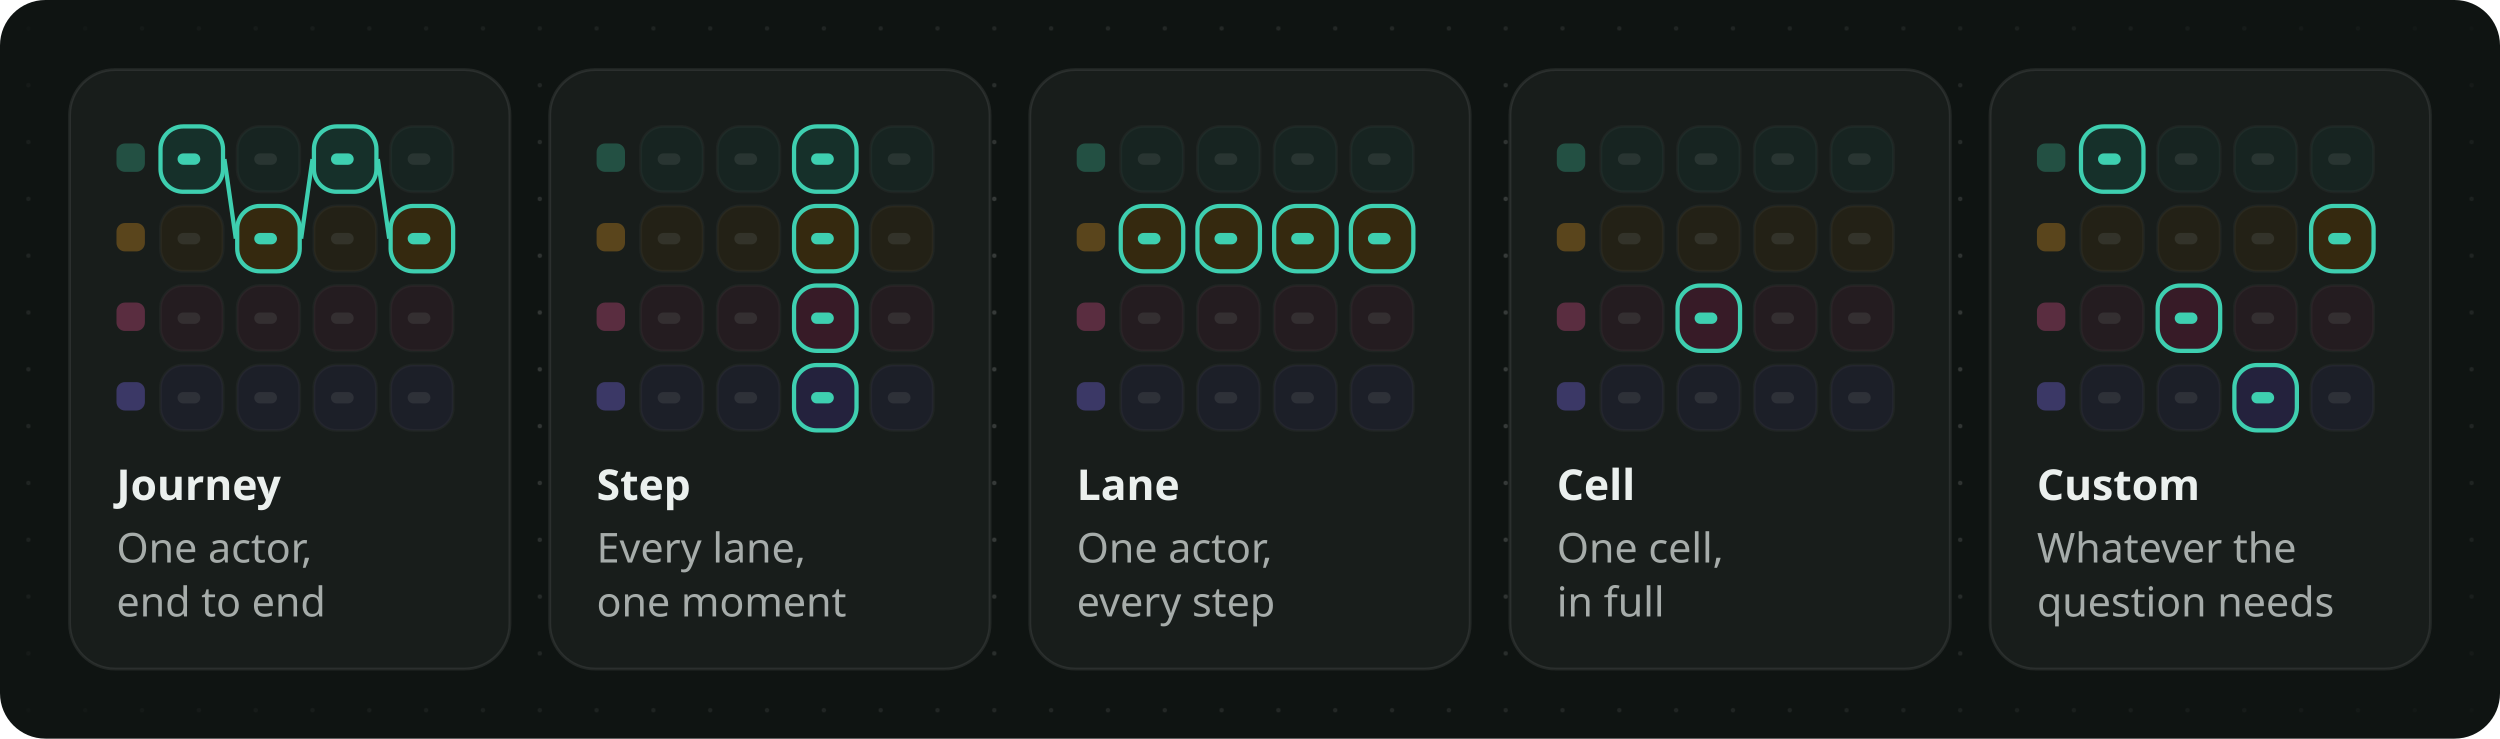
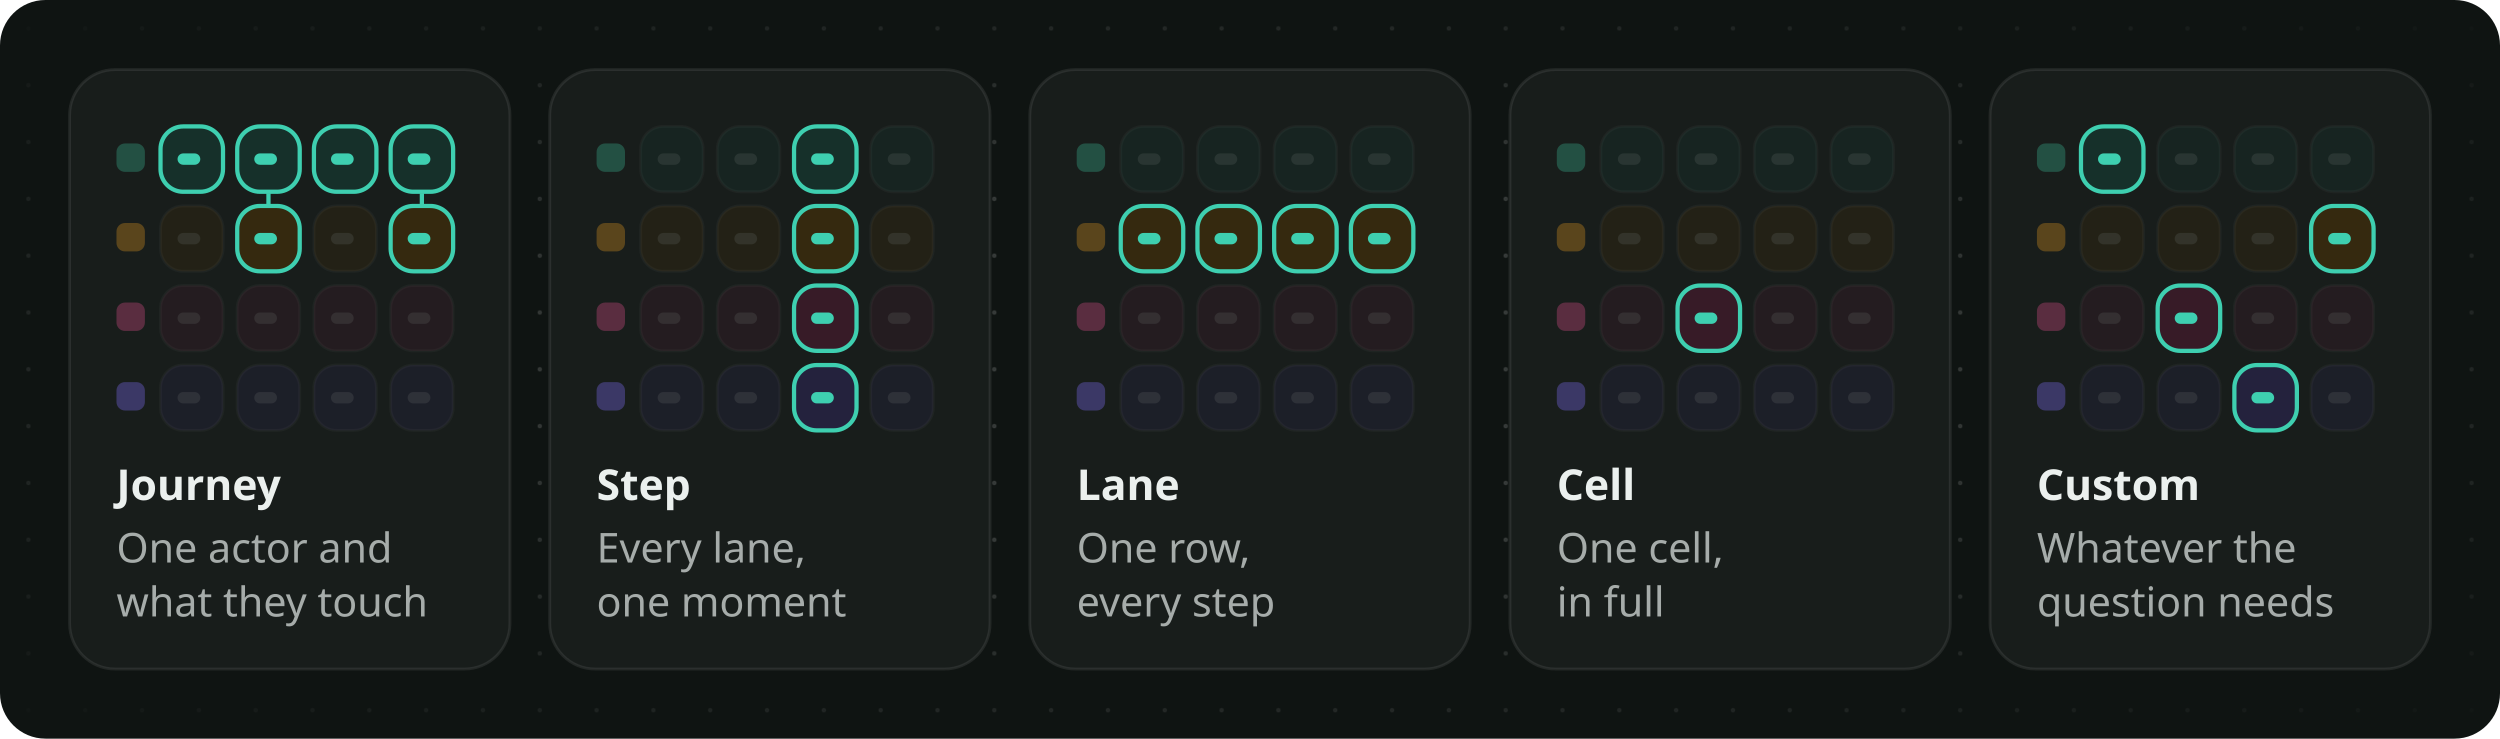
<svg xmlns="http://www.w3.org/2000/svg" viewBox="0 0 880 260" font-family="'Ubuntu Sans', system-ui, sans-serif">
  <style>
    .plate { fill: #0f1412; }
    .dot { fill: #ebf0ee; fill-opacity: 0.17; }
    .card { fill: #181d1b; stroke: #ebf0ee; stroke-opacity: 0.09; }
    .well { fill: #0f1412; stroke: #ebf0ee; stroke-opacity: 0.09; }
    .well-focus { stroke: #3ecfb0; stroke-opacity: 1; stroke-width: 1.5; }
    .title { font-size: 15px; font-weight: 600; fill: #ebf0ee; }
    .label { font-size: 14.5px; fill: #a6acaa; }
    .label-teal { font-size: 14.5px; font-weight: 600; fill: #3ecfb0; }
    .strong { font-size: 14.5px; font-weight: 600; fill: #ebf0ee; }
+     .code { font-family: ui-monospace, 'SF Mono', Menlo, Consolas, monospace; font-size: 14.5px; fill: #a6acaa; }
+     .code-strong { font-family: ui-monospace, 'SF Mono', Menlo, Consolas, monospace; font-size: 14.5px; font-weight: 600; fill: #ebf0ee; }
    .num { font-size: 14.5px; font-weight: 600; fill: #0f1412; }
    .axis { stroke: #ebf0ee; stroke-opacity: 0.09; }
    .line { stroke: #a6acaa; stroke-width: 1.25; }
    .flow { stroke: #a6acaa; stroke-width: 1.5; fill: none; }
    .flow-head { fill: #a6acaa; }
    .trace { stroke: #3ecfb0; stroke-width: 1.5; fill: none; }
    .trace-head { fill: #3ecfb0; }
    .zoom { stroke: #3ecfb0; stroke-width: 1; stroke-opacity: 0.55; fill: none; }
    .skel { fill: #ebf0ee; fill-opacity: 0.22; }
    .skel-teal { fill: #3ecfb0; }
    .cell { stroke: #ebf0ee; stroke-opacity: 0.09; }
    .cell-focus { stroke: #3ecfb0; stroke-opacity: 1; stroke-width: 1.5; }
    .hit { fill: #3ecfb0; }
    .tick { fill: #a6acaa; }
    .miss { fill: #ebf0ee; fill-opacity: 0.22; }
    .badge { fill: #3ecfb0; stroke: #181d1b; stroke-width: 2; }
    .faded { opacity: 0.4; }
    .lane-c { fill: #16302a; } .sq-c { fill: #235043; }
    .lane-f { fill: #35290f; } .sq-f { fill: #5a451c; }
    .lane-b { fill: #371b27; } .sq-b { fill: #5a2d40; }
    .lane-s { fill: #24223d; } .sq-s { fill: #3b3866; }
  </style>
  <defs>
    <pattern id="grid" width="20" height="20" patternUnits="userSpaceOnUse">
      <circle class="dot" cx="10" cy="10" r="0.8" />
    </pattern>
    <radialGradient id="fade" cx="50%" cy="50%" r="70%">
      <stop offset="0.35" stop-color="#fff" />
      <stop offset="1" stop-color="#000" />
    </radialGradient>
    <mask id="fadeMask">
      <rect width="880" height="260" fill="url(#fade)" />
    </mask>
    <marker id="headMuted" markerWidth="8" markerHeight="8" refX="6" refY="4" orient="auto" markerUnits="userSpaceOnUse">
      <path class="flow-head" d="M0,0.5 L7,4 L0,7.5 Z" />
    </marker>
    <marker id="headTeal" markerWidth="8" markerHeight="8" refX="6" refY="4" orient="auto" markerUnits="userSpaceOnUse">
      <path class="trace-head" d="M0,0.5 L7,4 L0,7.5 Z" />
    </marker>
  </defs>
  <rect class="plate" width="880" height="260" rx="16" />
  <rect width="880" height="260" rx="16" fill="url(#grid)" mask="url(#fadeMask)" />
  <rect class="card" x="24.5" y="24.5" width="155" height="211" rx="16" />
  <rect class="sq-c" x="41" y="50.5" width="10" height="10" rx="3" />
  <rect class="lane-c cell-focus" x="56.5" y="44.5" width="22" height="23" rx="8" />
  <rect class="skel-teal" x="62.5" y="54" width="8" height="4" rx="2" />
-   <g class="faded">
-     <rect class="lane-c cell" x="83.5" y="44.5" width="22" height="23" rx="8" />
-     <rect class="skel" x="89.5" y="54" width="8" height="4" rx="2" />
-   </g>
+   <rect class="lane-c cell-focus" x="83.5" y="44.5" width="22" height="23" rx="8" />
+   <rect class="skel-teal" x="89.5" y="54" width="8" height="4" rx="2" />
  <rect class="lane-c cell-focus" x="110.5" y="44.5" width="22" height="23" rx="8" />
  <rect class="skel-teal" x="116.5" y="54" width="8" height="4" rx="2" />
-   <g class="faded">
-     <rect class="lane-c cell" x="137.5" y="44.5" width="22" height="23" rx="8" />
-     <rect class="skel" x="143.5" y="54" width="8" height="4" rx="2" />
-   </g>
+   <rect class="lane-c cell-focus" x="137.5" y="44.5" width="22" height="23" rx="8" />
+   <rect class="skel-teal" x="143.5" y="54" width="8" height="4" rx="2" />
  <rect class="sq-f" x="41" y="78.5" width="10" height="10" rx="3" />
  <g class="faded">
    <rect class="lane-f cell" x="56.5" y="72.5" width="22" height="23" rx="8" />
    <rect class="skel" x="62.5" y="82" width="8" height="4" rx="2" />
  </g>
  <rect class="lane-f cell-focus" x="83.5" y="72.5" width="22" height="23" rx="8" />
  <rect class="skel-teal" x="89.5" y="82" width="8" height="4" rx="2" />
  <g class="faded">
    <rect class="lane-f cell" x="110.5" y="72.5" width="22" height="23" rx="8" />
    <rect class="skel" x="116.5" y="82" width="8" height="4" rx="2" />
  </g>
  <rect class="lane-f cell-focus" x="137.5" y="72.5" width="22" height="23" rx="8" />
  <rect class="skel-teal" x="143.5" y="82" width="8" height="4" rx="2" />
  <rect class="sq-b" x="41" y="106.5" width="10" height="10" rx="3" />
  <g class="faded">
    <rect class="lane-b cell" x="56.5" y="100.5" width="22" height="23" rx="8" />
    <rect class="skel" x="62.5" y="110" width="8" height="4" rx="2" />
  </g>
  <g class="faded">
    <rect class="lane-b cell" x="83.5" y="100.5" width="22" height="23" rx="8" />
    <rect class="skel" x="89.5" y="110" width="8" height="4" rx="2" />
  </g>
  <g class="faded">
    <rect class="lane-b cell" x="110.5" y="100.5" width="22" height="23" rx="8" />
    <rect class="skel" x="116.5" y="110" width="8" height="4" rx="2" />
  </g>
  <g class="faded">
    <rect class="lane-b cell" x="137.5" y="100.5" width="22" height="23" rx="8" />
    <rect class="skel" x="143.5" y="110" width="8" height="4" rx="2" />
  </g>
  <rect class="sq-s" x="41" y="134.5" width="10" height="10" rx="3" />
  <g class="faded">
    <rect class="lane-s cell" x="56.5" y="128.5" width="22" height="23" rx="8" />
    <rect class="skel" x="62.5" y="138" width="8" height="4" rx="2" />
  </g>
  <g class="faded">
    <rect class="lane-s cell" x="83.5" y="128.5" width="22" height="23" rx="8" />
    <rect class="skel" x="89.5" y="138" width="8" height="4" rx="2" />
  </g>
  <g class="faded">
    <rect class="lane-s cell" x="110.5" y="128.5" width="22" height="23" rx="8" />
    <rect class="skel" x="116.5" y="138" width="8" height="4" rx="2" />
  </g>
  <g class="faded">
    <rect class="lane-s cell" x="137.5" y="128.5" width="22" height="23" rx="8" />
    <rect class="skel" x="143.5" y="138" width="8" height="4" rx="2" />
  </g>
-   <path class="trace" d="M79,56 L83,84" />
-   <path class="trace" d="M106,84 L110,56" />
-   <path class="trace" d="M133,56 L137,84" />
+   <path class="trace" d="M94.5,68 V72.5" />
+   <path class="trace" d="M148.5,68 V72.5" />
  <text class="title" x="41" y="176">Journey</text>
-   <text class="label" x="41" y="198">One actor,</text>
-   <text class="label" x="41" y="217">end to end</text>
+   <text class="label" x="41" y="198">One actor and</text>
+   <text class="label" x="41" y="217">what they touch</text>
  <rect class="card" x="193.5" y="24.5" width="155" height="211" rx="16" />
  <rect class="sq-c" x="210" y="50.5" width="10" height="10" rx="3" />
  <g class="faded">
    <rect class="lane-c cell" x="225.5" y="44.5" width="22" height="23" rx="8" />
    <rect class="skel" x="231.5" y="54" width="8" height="4" rx="2" />
  </g>
  <g class="faded">
    <rect class="lane-c cell" x="252.5" y="44.5" width="22" height="23" rx="8" />
    <rect class="skel" x="258.5" y="54" width="8" height="4" rx="2" />
  </g>
  <rect class="lane-c cell-focus" x="279.5" y="44.5" width="22" height="23" rx="8" />
  <rect class="skel-teal" x="285.5" y="54" width="8" height="4" rx="2" />
  <g class="faded">
    <rect class="lane-c cell" x="306.5" y="44.5" width="22" height="23" rx="8" />
    <rect class="skel" x="312.5" y="54" width="8" height="4" rx="2" />
  </g>
  <rect class="sq-f" x="210" y="78.5" width="10" height="10" rx="3" />
  <g class="faded">
    <rect class="lane-f cell" x="225.5" y="72.5" width="22" height="23" rx="8" />
    <rect class="skel" x="231.5" y="82" width="8" height="4" rx="2" />
  </g>
  <g class="faded">
    <rect class="lane-f cell" x="252.5" y="72.5" width="22" height="23" rx="8" />
    <rect class="skel" x="258.5" y="82" width="8" height="4" rx="2" />
  </g>
  <rect class="lane-f cell-focus" x="279.5" y="72.5" width="22" height="23" rx="8" />
  <rect class="skel-teal" x="285.5" y="82" width="8" height="4" rx="2" />
  <g class="faded">
    <rect class="lane-f cell" x="306.5" y="72.5" width="22" height="23" rx="8" />
    <rect class="skel" x="312.5" y="82" width="8" height="4" rx="2" />
  </g>
  <rect class="sq-b" x="210" y="106.5" width="10" height="10" rx="3" />
  <g class="faded">
    <rect class="lane-b cell" x="225.5" y="100.5" width="22" height="23" rx="8" />
    <rect class="skel" x="231.5" y="110" width="8" height="4" rx="2" />
  </g>
  <g class="faded">
    <rect class="lane-b cell" x="252.5" y="100.5" width="22" height="23" rx="8" />
    <rect class="skel" x="258.5" y="110" width="8" height="4" rx="2" />
  </g>
  <rect class="lane-b cell-focus" x="279.5" y="100.5" width="22" height="23" rx="8" />
  <rect class="skel-teal" x="285.5" y="110" width="8" height="4" rx="2" />
  <g class="faded">
    <rect class="lane-b cell" x="306.5" y="100.5" width="22" height="23" rx="8" />
    <rect class="skel" x="312.5" y="110" width="8" height="4" rx="2" />
  </g>
  <rect class="sq-s" x="210" y="134.5" width="10" height="10" rx="3" />
  <g class="faded">
    <rect class="lane-s cell" x="225.5" y="128.5" width="22" height="23" rx="8" />
    <rect class="skel" x="231.5" y="138" width="8" height="4" rx="2" />
  </g>
  <g class="faded">
    <rect class="lane-s cell" x="252.5" y="128.5" width="22" height="23" rx="8" />
    <rect class="skel" x="258.5" y="138" width="8" height="4" rx="2" />
  </g>
  <rect class="lane-s cell-focus" x="279.5" y="128.5" width="22" height="23" rx="8" />
  <rect class="skel-teal" x="285.5" y="138" width="8" height="4" rx="2" />
  <g class="faded">
    <rect class="lane-s cell" x="306.5" y="128.5" width="22" height="23" rx="8" />
    <rect class="skel" x="312.5" y="138" width="8" height="4" rx="2" />
  </g>
  <text class="title" x="210" y="176">Step</text>
  <text class="label" x="210" y="198">Every lane,</text>
  <text class="label" x="210" y="217">one moment</text>
  <rect class="card" x="362.5" y="24.5" width="155" height="211" rx="16" />
  <rect class="sq-c" x="379" y="50.5" width="10" height="10" rx="3" />
  <g class="faded">
    <rect class="lane-c cell" x="394.5" y="44.5" width="22" height="23" rx="8" />
    <rect class="skel" x="400.5" y="54" width="8" height="4" rx="2" />
  </g>
  <g class="faded">
    <rect class="lane-c cell" x="421.5" y="44.5" width="22" height="23" rx="8" />
    <rect class="skel" x="427.5" y="54" width="8" height="4" rx="2" />
  </g>
  <g class="faded">
    <rect class="lane-c cell" x="448.5" y="44.5" width="22" height="23" rx="8" />
    <rect class="skel" x="454.5" y="54" width="8" height="4" rx="2" />
  </g>
  <g class="faded">
    <rect class="lane-c cell" x="475.5" y="44.5" width="22" height="23" rx="8" />
    <rect class="skel" x="481.5" y="54" width="8" height="4" rx="2" />
  </g>
  <rect class="sq-f" x="379" y="78.5" width="10" height="10" rx="3" />
  <rect class="lane-f cell-focus" x="394.5" y="72.5" width="22" height="23" rx="8" />
  <rect class="skel-teal" x="400.5" y="82" width="8" height="4" rx="2" />
  <rect class="lane-f cell-focus" x="421.5" y="72.5" width="22" height="23" rx="8" />
  <rect class="skel-teal" x="427.5" y="82" width="8" height="4" rx="2" />
  <rect class="lane-f cell-focus" x="448.5" y="72.5" width="22" height="23" rx="8" />
  <rect class="skel-teal" x="454.5" y="82" width="8" height="4" rx="2" />
  <rect class="lane-f cell-focus" x="475.5" y="72.5" width="22" height="23" rx="8" />
  <rect class="skel-teal" x="481.5" y="82" width="8" height="4" rx="2" />
  <rect class="sq-b" x="379" y="106.5" width="10" height="10" rx="3" />
  <g class="faded">
    <rect class="lane-b cell" x="394.5" y="100.5" width="22" height="23" rx="8" />
    <rect class="skel" x="400.5" y="110" width="8" height="4" rx="2" />
  </g>
  <g class="faded">
    <rect class="lane-b cell" x="421.5" y="100.5" width="22" height="23" rx="8" />
    <rect class="skel" x="427.5" y="110" width="8" height="4" rx="2" />
  </g>
  <g class="faded">
    <rect class="lane-b cell" x="448.5" y="100.5" width="22" height="23" rx="8" />
    <rect class="skel" x="454.5" y="110" width="8" height="4" rx="2" />
  </g>
  <g class="faded">
    <rect class="lane-b cell" x="475.5" y="100.5" width="22" height="23" rx="8" />
    <rect class="skel" x="481.5" y="110" width="8" height="4" rx="2" />
  </g>
  <rect class="sq-s" x="379" y="134.5" width="10" height="10" rx="3" />
  <g class="faded">
    <rect class="lane-s cell" x="394.5" y="128.5" width="22" height="23" rx="8" />
    <rect class="skel" x="400.5" y="138" width="8" height="4" rx="2" />
  </g>
  <g class="faded">
    <rect class="lane-s cell" x="421.5" y="128.5" width="22" height="23" rx="8" />
    <rect class="skel" x="427.5" y="138" width="8" height="4" rx="2" />
  </g>
  <g class="faded">
    <rect class="lane-s cell" x="448.5" y="128.5" width="22" height="23" rx="8" />
    <rect class="skel" x="454.5" y="138" width="8" height="4" rx="2" />
  </g>
  <g class="faded">
    <rect class="lane-s cell" x="475.5" y="128.5" width="22" height="23" rx="8" />
    <rect class="skel" x="481.5" y="138" width="8" height="4" rx="2" />
  </g>
  <text class="title" x="379" y="176">Lane</text>
-   <text class="label" x="379" y="198">One actor,</text>
+   <text class="label" x="379" y="198">One row,</text>
  <text class="label" x="379" y="217">every step</text>
  <rect class="card" x="531.5" y="24.5" width="155" height="211" rx="16" />
  <rect class="sq-c" x="548" y="50.5" width="10" height="10" rx="3" />
  <g class="faded">
    <rect class="lane-c cell" x="563.5" y="44.5" width="22" height="23" rx="8" />
    <rect class="skel" x="569.5" y="54" width="8" height="4" rx="2" />
  </g>
  <g class="faded">
    <rect class="lane-c cell" x="590.5" y="44.5" width="22" height="23" rx="8" />
    <rect class="skel" x="596.5" y="54" width="8" height="4" rx="2" />
  </g>
  <g class="faded">
    <rect class="lane-c cell" x="617.5" y="44.5" width="22" height="23" rx="8" />
    <rect class="skel" x="623.5" y="54" width="8" height="4" rx="2" />
  </g>
  <g class="faded">
    <rect class="lane-c cell" x="644.5" y="44.5" width="22" height="23" rx="8" />
    <rect class="skel" x="650.5" y="54" width="8" height="4" rx="2" />
  </g>
  <rect class="sq-f" x="548" y="78.5" width="10" height="10" rx="3" />
  <g class="faded">
    <rect class="lane-f cell" x="563.5" y="72.5" width="22" height="23" rx="8" />
    <rect class="skel" x="569.5" y="82" width="8" height="4" rx="2" />
  </g>
  <g class="faded">
    <rect class="lane-f cell" x="590.5" y="72.5" width="22" height="23" rx="8" />
    <rect class="skel" x="596.5" y="82" width="8" height="4" rx="2" />
  </g>
  <g class="faded">
    <rect class="lane-f cell" x="617.5" y="72.5" width="22" height="23" rx="8" />
    <rect class="skel" x="623.5" y="82" width="8" height="4" rx="2" />
  </g>
  <g class="faded">
    <rect class="lane-f cell" x="644.5" y="72.5" width="22" height="23" rx="8" />
    <rect class="skel" x="650.5" y="82" width="8" height="4" rx="2" />
  </g>
  <rect class="sq-b" x="548" y="106.5" width="10" height="10" rx="3" />
  <g class="faded">
    <rect class="lane-b cell" x="563.5" y="100.5" width="22" height="23" rx="8" />
    <rect class="skel" x="569.5" y="110" width="8" height="4" rx="2" />
  </g>
  <rect class="lane-b cell-focus" x="590.5" y="100.5" width="22" height="23" rx="8" />
  <rect class="skel-teal" x="596.5" y="110" width="8" height="4" rx="2" />
  <g class="faded">
    <rect class="lane-b cell" x="617.5" y="100.5" width="22" height="23" rx="8" />
    <rect class="skel" x="623.5" y="110" width="8" height="4" rx="2" />
  </g>
  <g class="faded">
    <rect class="lane-b cell" x="644.5" y="100.5" width="22" height="23" rx="8" />
    <rect class="skel" x="650.5" y="110" width="8" height="4" rx="2" />
  </g>
  <rect class="sq-s" x="548" y="134.5" width="10" height="10" rx="3" />
  <g class="faded">
    <rect class="lane-s cell" x="563.5" y="128.5" width="22" height="23" rx="8" />
    <rect class="skel" x="569.5" y="138" width="8" height="4" rx="2" />
  </g>
  <g class="faded">
    <rect class="lane-s cell" x="590.5" y="128.5" width="22" height="23" rx="8" />
    <rect class="skel" x="596.5" y="138" width="8" height="4" rx="2" />
  </g>
  <g class="faded">
    <rect class="lane-s cell" x="617.5" y="128.5" width="22" height="23" rx="8" />
    <rect class="skel" x="623.5" y="138" width="8" height="4" rx="2" />
  </g>
  <g class="faded">
    <rect class="lane-s cell" x="644.5" y="128.5" width="22" height="23" rx="8" />
    <rect class="skel" x="650.5" y="138" width="8" height="4" rx="2" />
  </g>
  <text class="title" x="548" y="176">Cell</text>
  <text class="label" x="548" y="198">One cell,</text>
  <text class="label" x="548" y="217">in full</text>
  <rect class="card" x="700.5" y="24.5" width="155" height="211" rx="16" />
  <rect class="sq-c" x="717" y="50.5" width="10" height="10" rx="3" />
  <rect class="lane-c cell-focus" x="732.5" y="44.5" width="22" height="23" rx="8" />
  <rect class="skel-teal" x="738.5" y="54" width="8" height="4" rx="2" />
  <g class="faded">
    <rect class="lane-c cell" x="759.5" y="44.5" width="22" height="23" rx="8" />
    <rect class="skel" x="765.5" y="54" width="8" height="4" rx="2" />
  </g>
  <g class="faded">
    <rect class="lane-c cell" x="786.5" y="44.5" width="22" height="23" rx="8" />
    <rect class="skel" x="792.5" y="54" width="8" height="4" rx="2" />
  </g>
  <g class="faded">
    <rect class="lane-c cell" x="813.5" y="44.5" width="22" height="23" rx="8" />
    <rect class="skel" x="819.5" y="54" width="8" height="4" rx="2" />
  </g>
  <rect class="sq-f" x="717" y="78.5" width="10" height="10" rx="3" />
  <g class="faded">
    <rect class="lane-f cell" x="732.5" y="72.5" width="22" height="23" rx="8" />
    <rect class="skel" x="738.5" y="82" width="8" height="4" rx="2" />
  </g>
  <g class="faded">
    <rect class="lane-f cell" x="759.5" y="72.5" width="22" height="23" rx="8" />
    <rect class="skel" x="765.5" y="82" width="8" height="4" rx="2" />
  </g>
  <g class="faded">
    <rect class="lane-f cell" x="786.5" y="72.5" width="22" height="23" rx="8" />
    <rect class="skel" x="792.5" y="82" width="8" height="4" rx="2" />
  </g>
  <rect class="lane-f cell-focus" x="813.5" y="72.5" width="22" height="23" rx="8" />
  <rect class="skel-teal" x="819.5" y="82" width="8" height="4" rx="2" />
  <rect class="sq-b" x="717" y="106.5" width="10" height="10" rx="3" />
  <g class="faded">
    <rect class="lane-b cell" x="732.5" y="100.5" width="22" height="23" rx="8" />
    <rect class="skel" x="738.5" y="110" width="8" height="4" rx="2" />
  </g>
  <rect class="lane-b cell-focus" x="759.5" y="100.5" width="22" height="23" rx="8" />
  <rect class="skel-teal" x="765.5" y="110" width="8" height="4" rx="2" />
  <g class="faded">
    <rect class="lane-b cell" x="786.5" y="100.5" width="22" height="23" rx="8" />
    <rect class="skel" x="792.5" y="110" width="8" height="4" rx="2" />
  </g>
  <g class="faded">
    <rect class="lane-b cell" x="813.5" y="100.5" width="22" height="23" rx="8" />
    <rect class="skel" x="819.5" y="110" width="8" height="4" rx="2" />
  </g>
  <rect class="sq-s" x="717" y="134.5" width="10" height="10" rx="3" />
  <g class="faded">
    <rect class="lane-s cell" x="732.5" y="128.5" width="22" height="23" rx="8" />
    <rect class="skel" x="738.5" y="138" width="8" height="4" rx="2" />
  </g>
  <g class="faded">
    <rect class="lane-s cell" x="759.5" y="128.5" width="22" height="23" rx="8" />
    <rect class="skel" x="765.5" y="138" width="8" height="4" rx="2" />
  </g>
  <rect class="lane-s cell-focus" x="786.5" y="128.5" width="22" height="23" rx="8" />
  <rect class="skel-teal" x="792.5" y="138" width="8" height="4" rx="2" />
  <g class="faded">
    <rect class="lane-s cell" x="813.5" y="128.5" width="22" height="23" rx="8" />
    <rect class="skel" x="819.5" y="138" width="8" height="4" rx="2" />
  </g>
  <text class="title" x="717" y="176">Custom</text>
  <text class="label" x="717" y="198">Whatever the</text>
  <text class="label" x="717" y="217">question needs</text>
</svg>
